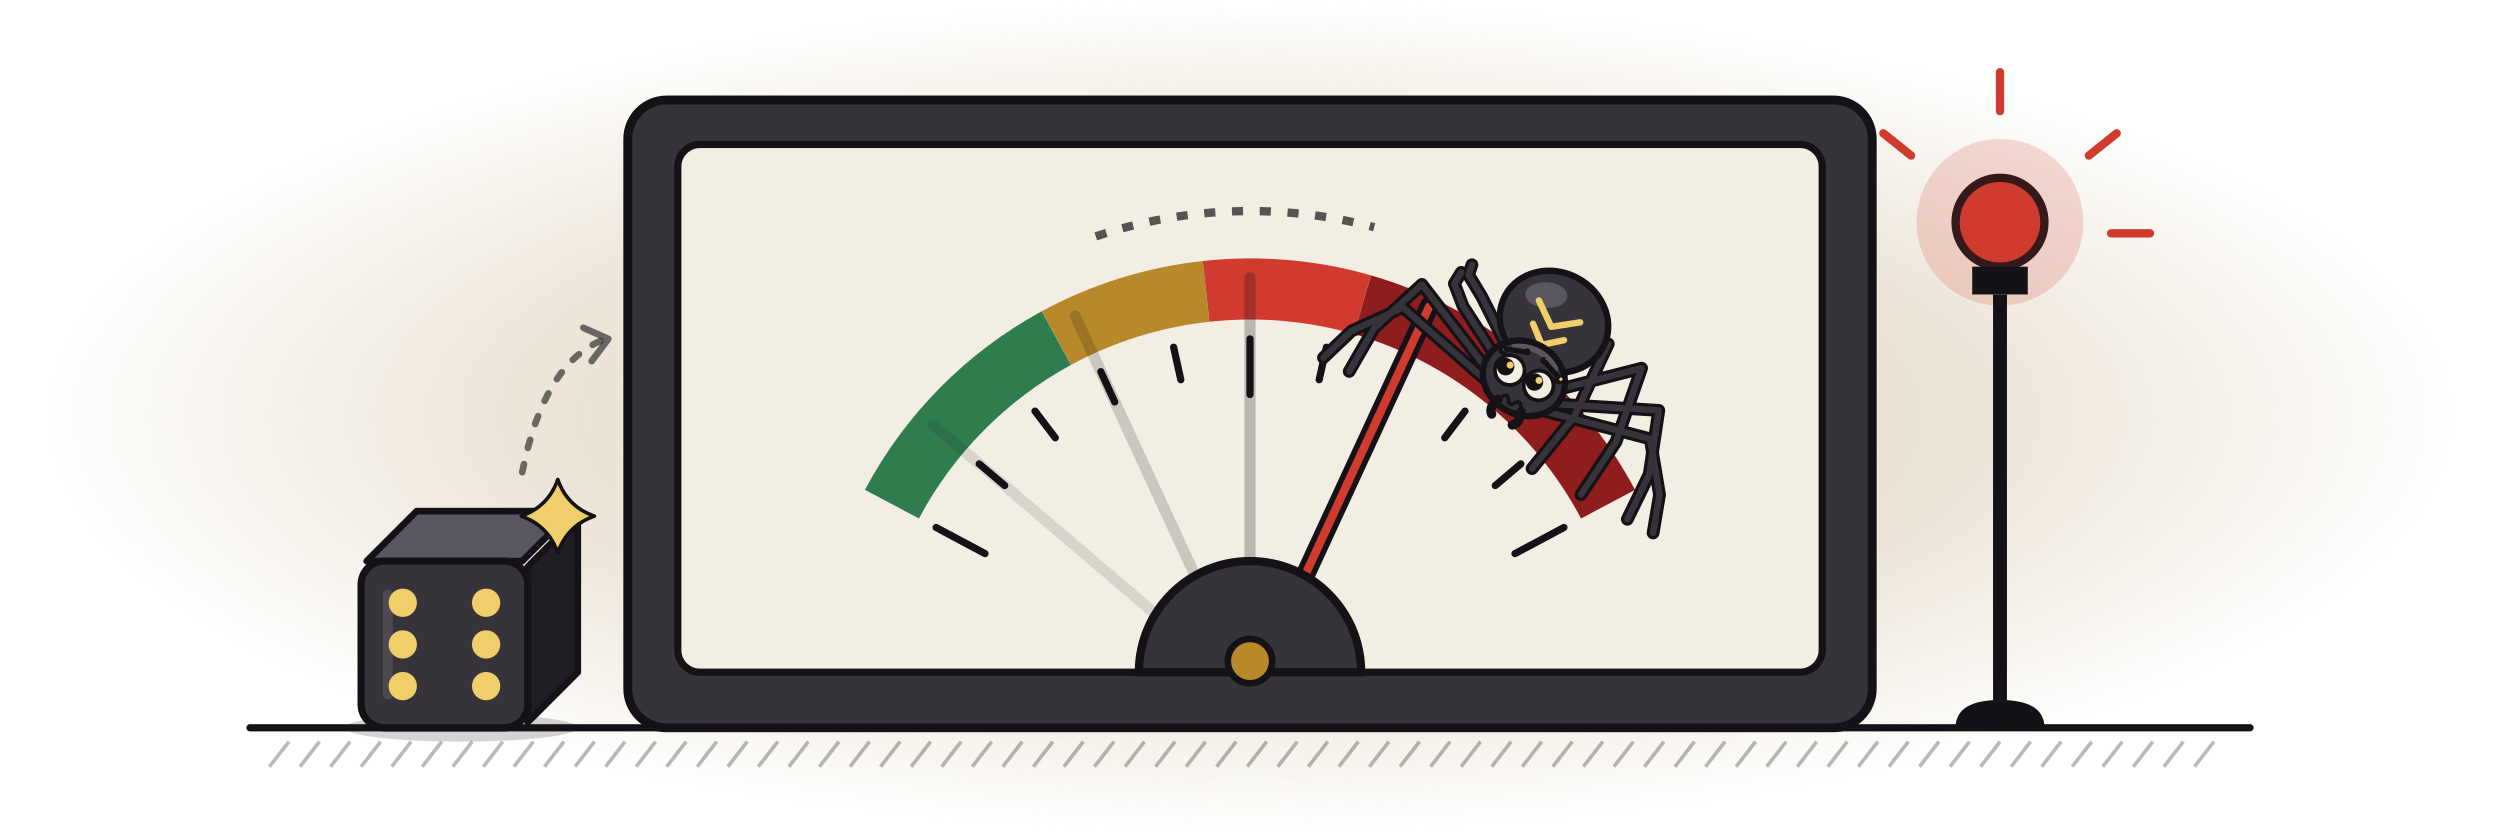
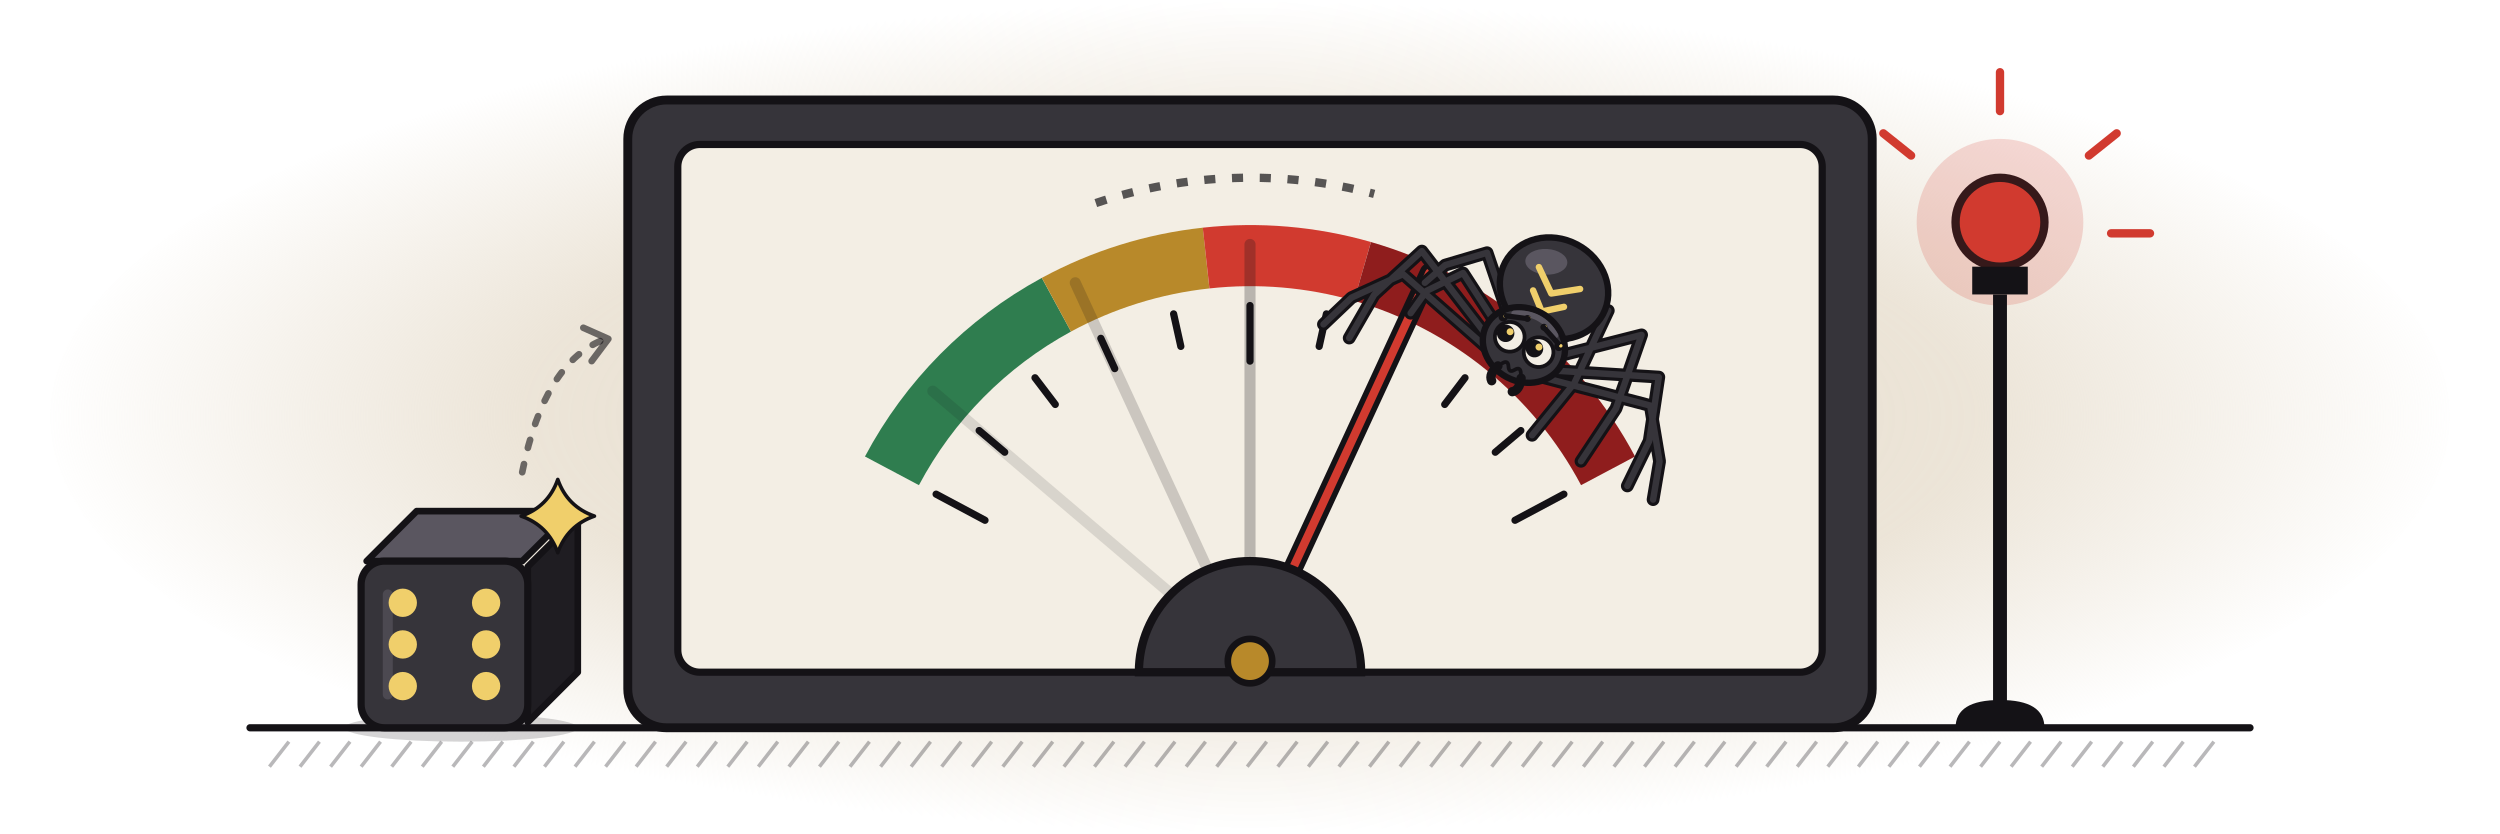
<svg xmlns="http://www.w3.org/2000/svg" viewBox="0 0 900 300" role="img" aria-label="An Alert meter with its needle climbing">
  <defs>
    <radialGradient id="cap-glow" cx="50%" cy="50%" r="50%">
      <stop offset="0" stop-color="#e6dccb" />
      <stop offset=".6" stop-color="#e6dccb" stop-opacity=".75" />
      <stop offset="1" stop-color="#e6dccb" stop-opacity="0" />
    </radialGradient>
  </defs>
  <ellipse cx="450" cy="150" rx="432" ry="150" fill="url(#cap-glow)" />
  <path d="M90 262H810" stroke="#141216" stroke-width="2.6" stroke-linecap="round" />
  <path d="M104 267l-7 9M115 267l-7 9M126 267l-7 9M137 267l-7 9M148 267l-7 9M159 267l-7 9M170 267l-7 9M181 267l-7 9M192 267l-7 9M203 267l-7 9M214 267l-7 9M225 267l-7 9M236 267l-7 9M247 267l-7 9M258 267l-7 9M269 267l-7 9M280 267l-7 9M291 267l-7 9M302 267l-7 9M313 267l-7 9M324 267l-7 9M335 267l-7 9M346 267l-7 9M357 267l-7 9M368 267l-7 9M379 267l-7 9M390 267l-7 9M401 267l-7 9M412 267l-7 9M423 267l-7 9M434 267l-7 9M445 267l-7 9M456 267l-7 9M467 267l-7 9M478 267l-7 9M489 267l-7 9M500 267l-7 9M511 267l-7 9M522 267l-7 9M533 267l-7 9M544 267l-7 9M555 267l-7 9M566 267l-7 9M577 267l-7 9M588 267l-7 9M599 267l-7 9M610 267l-7 9M621 267l-7 9M632 267l-7 9M643 267l-7 9M654 267l-7 9M665 267l-7 9M676 267l-7 9M687 267l-7 9M698 267l-7 9M709 267l-7 9M720 267l-7 9M731 267l-7 9M742 267l-7 9M753 267l-7 9M764 267l-7 9M775 267l-7 9M786 267l-7 9M797 267l-7 9" stroke="#141216" stroke-width="1.3" opacity=".3" />
  <rect x="226" y="36" width="448" height="226" rx="14" fill="#36343a" stroke="#141216" stroke-width="3.2" />
  <rect x="244" y="52" width="412" height="190" rx="8" fill="#f3eee4" stroke="#141216" stroke-width="2.6" />
  <clipPath id="cap-face">
    <rect x="244" y="52" width="412" height="190" rx="8" />
  </clipPath>
  <g clip-path="url(#cap-face)">
-     <path d="M321.1 181.5A146 146 0 0 1 380.3 121.7" stroke="#2f7d4f" stroke-width="22" fill="none" />
-     <path d="M380.3 121.7A146 146 0 0 1 434.2 104.9" stroke="#b8892a" stroke-width="22" fill="none" />
-     <path d="M434.2 104.9A146 146 0 0 1 490.5 109.7" stroke="#d13a2f" stroke-width="22" fill="none" />
-     <path d="M490.5 109.7A146 146 0 0 1 578.9 181.5" stroke="#8f1d1d" stroke-width="22" fill="none" />
-     <path d="M337 189.9L354.6 199.3M352.5 167L361.7 174.8M372.6 148L379.9 157.6M396.3 133.8L401.3 144.7M422.5 125L425.1 136.7M450 122L450 142M477.5 125L474.9 136.7M503.7 133.8L498.7 144.7M527.4 148L520.1 157.6M547.5 167L538.3 174.8M563 189.9L545.4 199.3" stroke="#141216" stroke-width="2.6" fill="none" stroke-linecap="round" stroke-linejoin="round" />
-     <path d="M450 250L335.8 152.8" stroke="#141216" stroke-width="4" fill="none" stroke-linecap="round" stroke-linejoin="round" opacity="0.12" />
-     <path d="M450 250L387.1 113.8" stroke="#141216" stroke-width="4" fill="none" stroke-linecap="round" stroke-linejoin="round" opacity="0.18" />
-     <path d="M450 250L450 100" stroke="#141216" stroke-width="4" fill="none" stroke-linecap="round" stroke-linejoin="round" opacity="0.26" />
-     <path d="M450 250L514.6 110.2" stroke="#141216" stroke-width="7" fill="none" stroke-linecap="round" stroke-linejoin="round" />
-     <path d="M450 250L514.6 110.2" stroke="#d13a2f" stroke-width="3" fill="none" stroke-linecap="round" stroke-linejoin="round" />
-     <path d="M394.5 85.1A174 174 0 0 1 494.7 81.8" stroke="#141216" stroke-width="3" fill="none" stroke-dasharray="4 6" opacity=".7" />
+     <path d="M321.1 169.5A146 146 0 0 1 380.3 109.7" stroke="#2f7d4f" stroke-width="22" fill="none" />
+     <path d="M380.3 109.7A146 146 0 0 1 434.2 92.9" stroke="#b8892a" stroke-width="22" fill="none" />
+     <path d="M434.2 92.9A146 146 0 0 1 490.5 97.7" stroke="#d13a2f" stroke-width="22" fill="none" />
+     <path d="M490.5 97.7A146 146 0 0 1 578.9 169.5" stroke="#8f1d1d" stroke-width="22" fill="none" />
+     <path d="M337 177.9L354.6 187.3M352.5 155L361.7 162.8M372.6 136L379.9 145.6M396.3 121.8L401.3 132.7M422.5 113L425.1 124.7M450 110L450 130M477.5 113L474.9 124.7M503.7 121.8L498.7 132.7M527.4 136L520.1 145.6M547.5 155L538.3 162.8M563 177.9L545.4 187.3" stroke="#141216" stroke-width="2.6" fill="none" stroke-linecap="round" stroke-linejoin="round" />
+     <path d="M450 238L335.8 140.8" stroke="#141216" stroke-width="4" fill="none" stroke-linecap="round" stroke-linejoin="round" opacity="0.12" />
+     <path d="M450 238L387.1 101.8" stroke="#141216" stroke-width="4" fill="none" stroke-linecap="round" stroke-linejoin="round" opacity="0.18" />
+     <path d="M450 238L450 88" stroke="#141216" stroke-width="4" fill="none" stroke-linecap="round" stroke-linejoin="round" opacity="0.26" />
+     <path d="M450 238L514.6 98.2" stroke="#141216" stroke-width="7" fill="none" stroke-linecap="round" stroke-linejoin="round" />
+     <path d="M450 238L514.6 98.2" stroke="#d13a2f" stroke-width="3" fill="none" stroke-linecap="round" stroke-linejoin="round" />
+     <path d="M394.5 73.1A174 174 0 0 1 494.7 69.8" stroke="#141216" stroke-width="3" fill="none" stroke-dasharray="4 6" opacity=".7" />
  </g>
  <path d="M410 242a40 40 0 0 1 80 0z" fill="#36343a" stroke="#141216" stroke-width="3" />
  <circle cx="450" cy="238" r="8" fill="#b8892a" stroke="#141216" stroke-width="2.4" />
-   <circle cx="500.7" cy="83.8" r="0" />
-   <g transform="translate(548.6 136.2) rotate(28) scale(1.05 1.05)">
-     <path d="M9 -6L20 -24L21.4 3.5L17 26M12 -2L34 -22L38.1 4.4L36 26M13 3L46 -12L53.4 8.9L54 26M10 7L48 -2L59.8 13.4L64 26M-9 -6L-26 -18L-33.4 -22.4L-34 -26M-12 -2L-30 -12L-36.3 -17.5L-36 -22M-13 3L-46 -12L-53.4 8.9L-54 26M-10 7L-48 -2L-59.8 13.4L-64 26" stroke="#141216" stroke-width="4.4" fill="none" stroke-linecap="round" stroke-linejoin="round" />
-     <path d="M9 -6L20 -24L21.4 3.5L17 26M12 -2L34 -22L38.1 4.4L36 26M13 3L46 -12L53.4 8.9L54 26M10 7L48 -2L59.8 13.4L64 26M-9 -6L-26 -18L-33.4 -22.4L-34 -26M-12 -2L-30 -12L-36.3 -17.5L-36 -22M-13 3L-46 -12L-53.4 8.9L-54 26M-10 7L-48 -2L-59.8 13.4L-64 26" stroke="#36343a" stroke-width="2.2" fill="none" stroke-linecap="round" stroke-linejoin="round" />
+   <circle cx="500.7" cy="71.8" r="0" />
+   <g transform="translate(548.6 124.2) rotate(28) scale(1.05 1.05)">
+     <path d="M9 -6L20 -24L21.4 3.5L17 26M12 -2L34 -22L38.1 4.4L36 26M13 3L46 -12L53.4 8.9L54 26M10 7L48 -2L59.8 13.4L64 26M-9 -6L-26 -22L-36.7 -11.5L-40 -2.9M-12 -2L-30 -12L-38.2 -0.7L-39.4 8.6M-13 3L-46 -12L-53.4 8.9L-54 26M-10 7L-48 -2L-59.8 13.4L-64 26" stroke="#141216" stroke-width="4.4" fill="none" stroke-linecap="round" stroke-linejoin="round" />
+     <path d="M9 -6L20 -24L21.4 3.5L17 26M12 -2L34 -22L38.1 4.4L36 26M13 3L46 -12L53.4 8.9L54 26M10 7L48 -2L59.8 13.4L64 26M-9 -6L-26 -22L-36.7 -11.5L-40 -2.9M-12 -2L-30 -12L-38.2 -0.7L-39.4 8.6M-13 3L-46 -12L-53.4 8.9L-54 26M-10 7L-48 -2L-59.8 13.4L-64 26" stroke="#36343a" stroke-width="2.2" fill="none" stroke-linecap="round" stroke-linejoin="round" />
    <ellipse cx="0" cy="-22" rx="19" ry="17" fill="#36343a" stroke="#141216" stroke-width="2.2" />
    <ellipse cx="-6.6" cy="-28.8" rx="7.2" ry="4.4" fill="#5a5660" transform="rotate(-25 -6.6 -28.8)" />
    <path d="M-8 -26l8 6 8-6M-6 -18l6 5 6-5" stroke="#f0cf6b" stroke-width="2.2" fill="none" stroke-linecap="round" stroke-linejoin="round" />
    <ellipse cx="0" cy="0" rx="14.5" ry="12.5" fill="#36343a" stroke="#141216" stroke-width="2.2" />
    <path d="M-8 -8q8 -5 16 0" stroke="#5a5660" stroke-width="2" fill="none" stroke-linecap="round" />
    <path d="M-4.5 10.5q-1.5 4 0.5 5.5M4.5 10.5q1.5 4 -0.5 5.5" stroke="#141216" stroke-width="3.2" fill="none" stroke-linecap="round" />
    <circle cx="-10.8" cy="-5.2" r="1.6" fill="#141216" />
    <circle cx="-10.3" cy="-5.7" r="0.6" fill="#f0cf6b" />
    <circle cx="10.8" cy="-5.2" r="1.6" fill="#141216" />
    <circle cx="11.3" cy="-5.7" r="0.6" fill="#f0cf6b" />
    <circle cx="-3.2" cy="-8.6" r="1.2" fill="#141216" />
    <circle cx="-2.8" cy="-9" r="0.5" fill="#f0cf6b" />
    <circle cx="3.2" cy="-8.6" r="1.2" fill="#141216" />
    <circle cx="3.6" cy="-9" r="0.5" fill="#f0cf6b" />
    <circle cx="-5.6" cy="-0.2" r="5.1" fill="#f3eee4" stroke="#141216" stroke-width="1.3" />
    <circle cx="-7.4" cy="-0.6" r="3" fill="#141216" />
    <circle cx="-6.3" cy="-1.8" r="1.2" fill="#f0cf6b" />
    <circle cx="5.6" cy="-0.2" r="5.1" fill="#f3eee4" stroke="#141216" stroke-width="1.3" />
    <circle cx="3.8" cy="-0.6" r="3" fill="#141216" />
    <circle cx="4.9" cy="-1.8" r="1.2" fill="#f0cf6b" />
    <path d="M-10 -6l7 -2.6M10 -6l-7 -2.6" stroke="#141216" stroke-width="1.8" stroke-linecap="round" />
    <path d="M-3.6 9q1.2-2 2.4 0t2.4 0 2.4 0" stroke="#141216" stroke-width="1.3" fill="none" stroke-linecap="round" />
  </g>
  <ellipse cx="166" cy="262" rx="42" ry="5" fill="#141216" opacity="0.18" />
  <g transform="translate(160 232) rotate(0)">
    <path d="M-28 -30L-10 -48H46L28 -30z" fill="#5a5660" stroke="#141216" stroke-width="2.4" stroke-linejoin="round" />
    <path d="M30 -28L48 -46V10L30 28z" fill="#1f1d22" stroke="#141216" stroke-width="2.4" stroke-linejoin="round" />
    <rect x="-30" y="-30" width="60" height="60" rx="8.4" fill="#36343a" stroke="#141216" stroke-width="2.6" />
    <path d="M-20.4 18V-18" stroke="#5a5660" stroke-width="3.6" stroke-linecap="round" opacity=".6" />
    <circle cx="-15" cy="-15" r="5.1" fill="#f0cf6b" />
    <circle cx="15" cy="-15" r="5.1" fill="#f0cf6b" />
    <circle cx="-15" cy="0" r="5.1" fill="#f0cf6b" />
    <circle cx="15" cy="0" r="5.1" fill="#f0cf6b" />
    <circle cx="-15" cy="15" r="5.1" fill="#f0cf6b" />
    <circle cx="15" cy="15" r="5.1" fill="#f0cf6b" />
    <path d="M40.8 -59.4Q44.2 -49.6 54 -46.2Q44.2 -42.8 40.8 -33Q37.4 -42.8 27.6 -46.2Q37.4 -49.6 40.8 -59.4z" fill="#f0cf6b" stroke="#141216" stroke-width="1.3" stroke-linejoin="round" />
  </g>
  <path d="M188 170q8 -40 30 -48" stroke="#141216" stroke-width="2.4" fill="none" stroke-linecap="round" stroke-linejoin="round" stroke-dasharray="3 6" opacity=".6" />
  <path d="M210 118l9 4-6 8" stroke="#141216" stroke-width="2.4" fill="none" stroke-linecap="round" stroke-linejoin="round" opacity=".6" />
  <circle cx="720" cy="80" r="16" fill="#d13a2f" stroke="#141216" stroke-width="3" />
  <circle cx="720" cy="80" r="30" fill="#d13a2f" opacity=".18" />
  <path d="M720 40v-14M752 56l10 -8M688 56l-10 -8M760 84h14" stroke="#d13a2f" stroke-width="3" fill="none" stroke-linecap="round" stroke-linejoin="round" />
  <rect x="710" y="96" width="20" height="10" fill="#141216" />
  <path d="M720 106V262" stroke="#141216" stroke-width="5" />
  <path d="M704 262q0 -10 16 -10t16 10z" fill="#141216" />
</svg>
